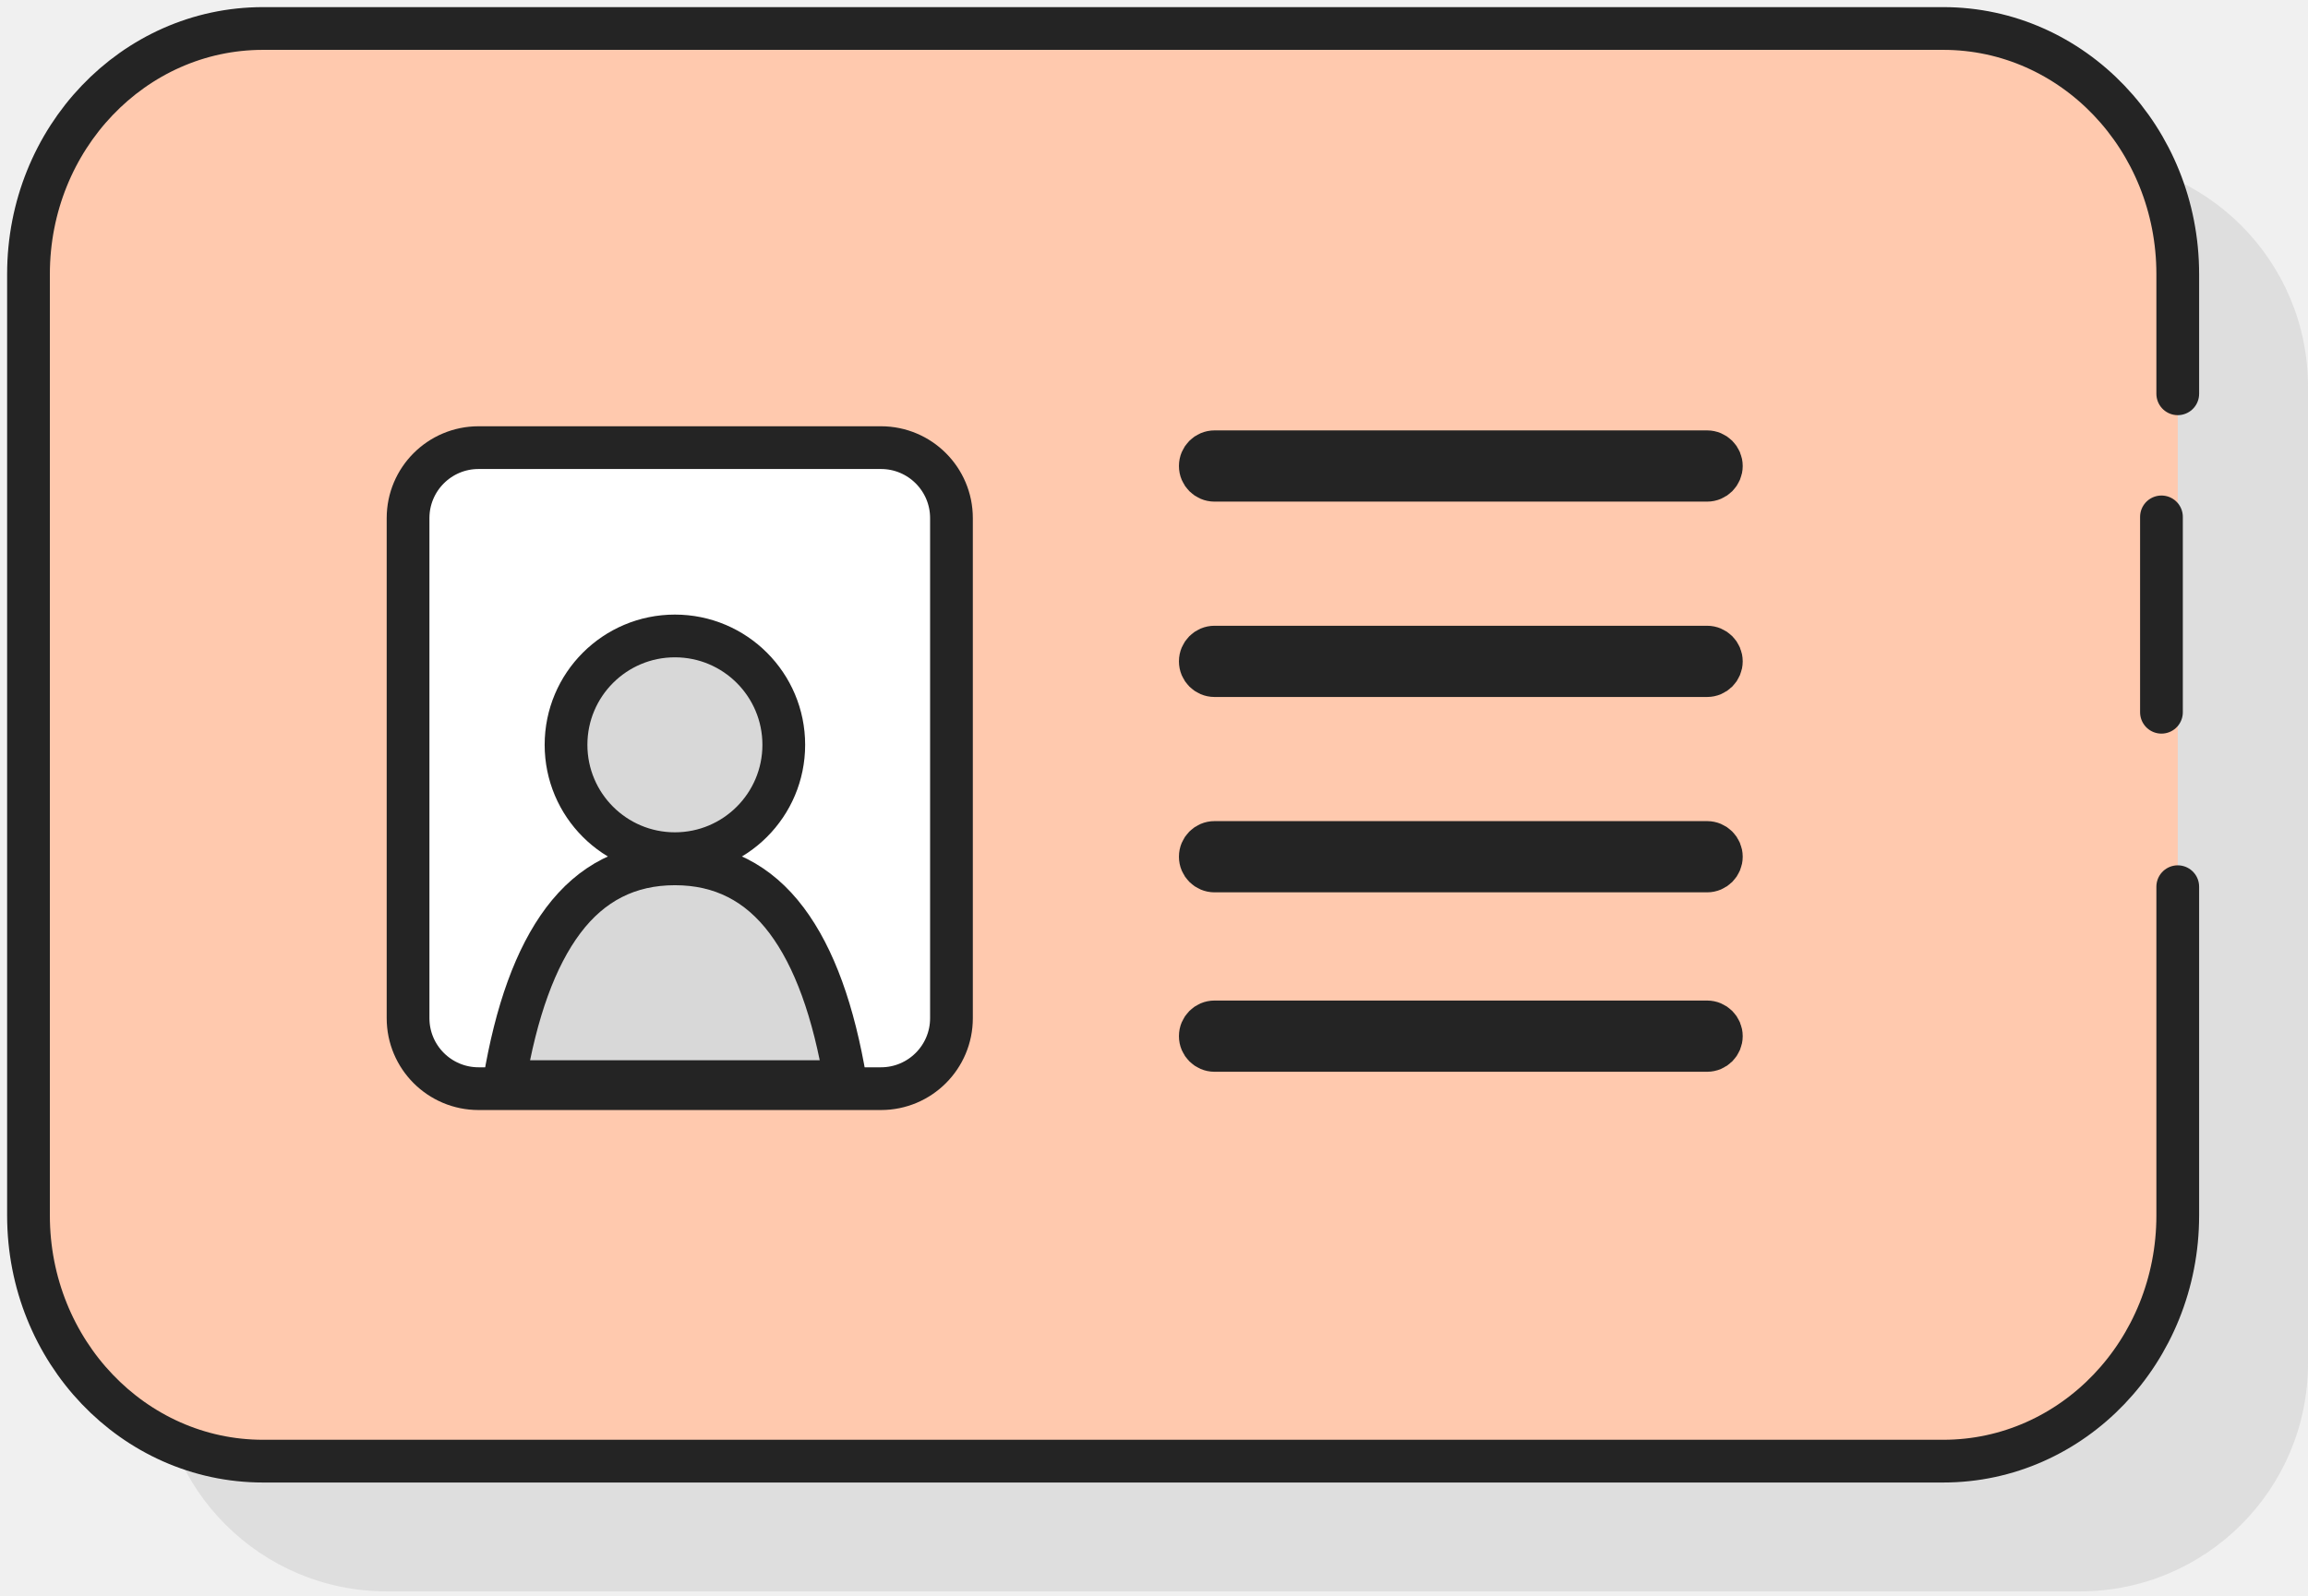
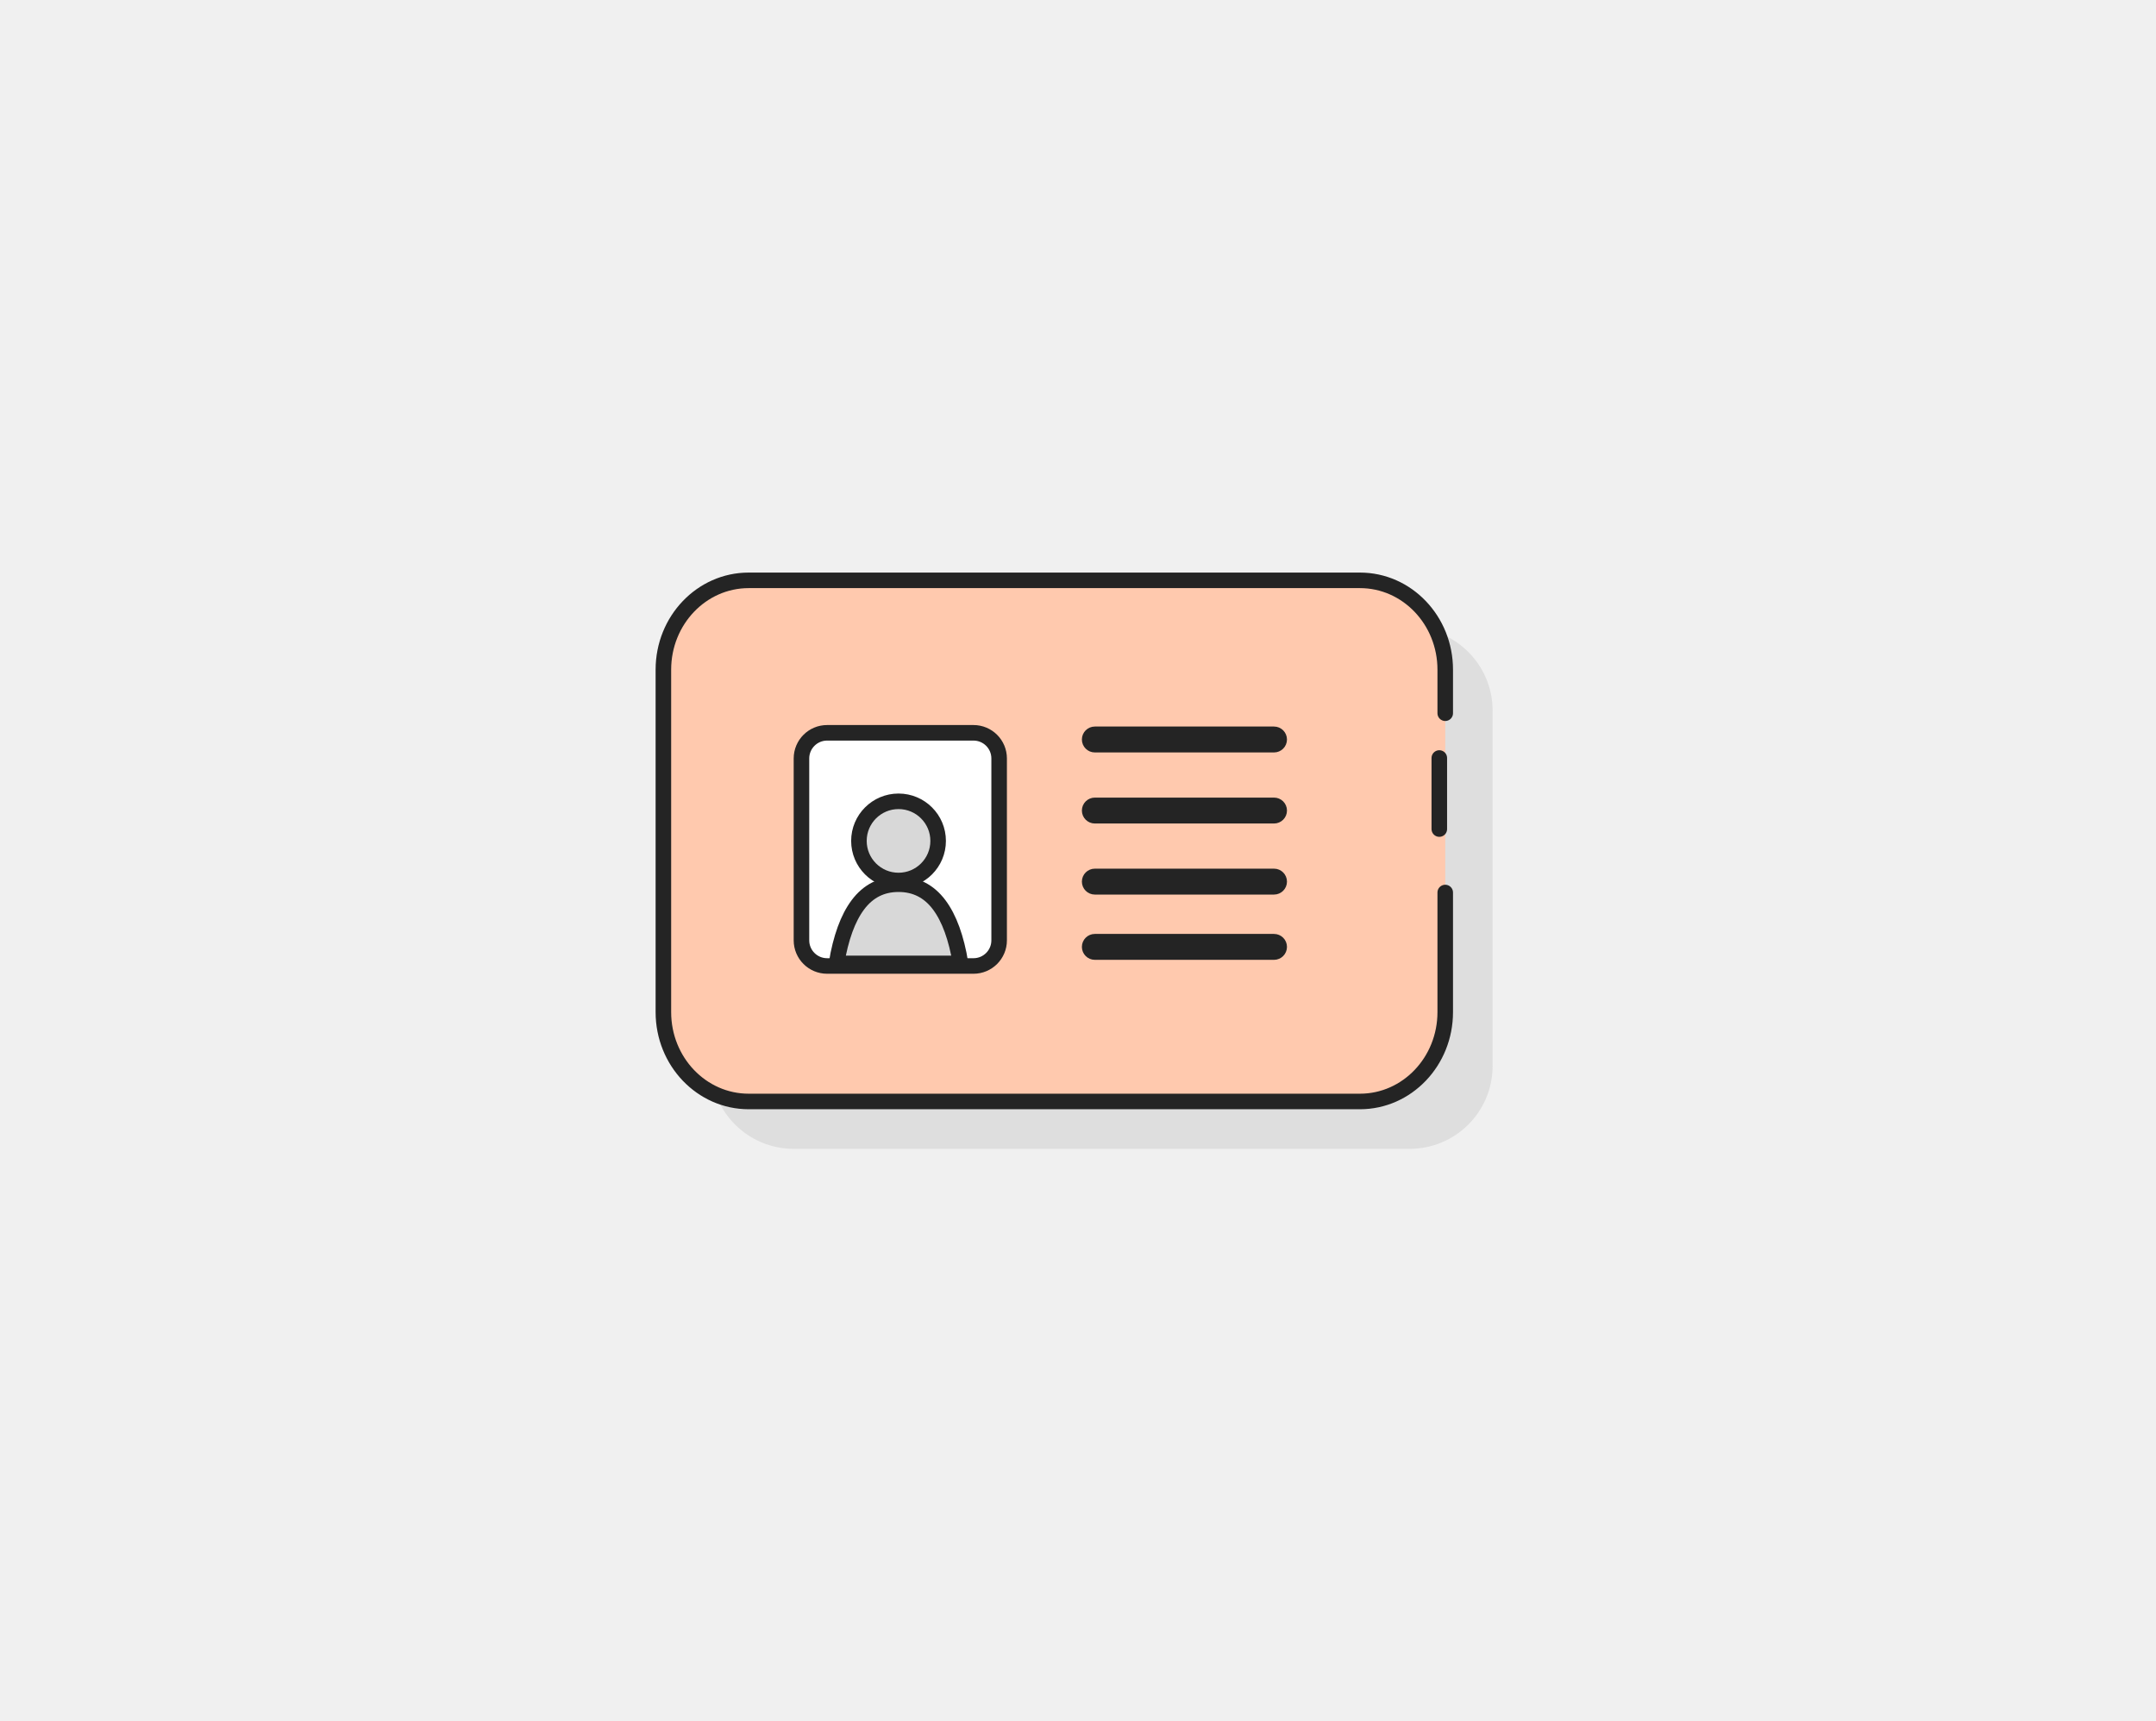
- <svg xmlns="http://www.w3.org/2000/svg" width="81px" height="56px" viewBox="0 0 81 56" version="1.1">
-   <g id="01_Design" stroke="none" stroke-width="1" fill="none" fill-rule="evenodd">
-     <g id="03_Andere_dienstleistungen-Copy" transform="translate(-205, -352)">
-       <g id="personalausweis_button_off" transform="translate(140, 293)">
-         <g id="icon_personalausweis" transform="translate(66, 60)">
-           <rect id="Rectangle" fill="#DEDEDE" x="4.571" y="4.571" width="75.429" height="50.286" rx="8" />
-           <path d="M74.857,17.143 L74.857,24 M75.429,30.123 C75.429,33.396 75.429,35.12 75.429,41.665 C75.429,46.426 71.745,50.286 67.2,50.286 L8.229,50.286 C3.684,50.286 0,46.426 0,41.665 L0,8.62 C0,3.859 3.684,0 8.229,0 L65.078,0 L67.2,0 C71.745,0 75.429,3.859 75.429,8.62 L75.429,10.257 L75.429,12.822" id="Shape" stroke="#242424" stroke-width="1.5" fill="#FFC9AE" stroke-linecap="round" stroke-linejoin="round" />
-           <rect id="Rectangle-Copy-3" stroke="#242424" stroke-width="1.5" x="41.125" y="14.857" width="18.286" height="1" rx="0.5" />
-           <rect id="Rectangle-Copy-12" stroke="#242424" stroke-width="1.5" x="41.125" y="28.571" width="18.286" height="1" rx="0.5" />
-           <rect id="Rectangle-Copy-5" stroke="#242424" stroke-width="1.5" x="41.125" y="21.714" width="18.286" height="1" rx="0.5" />
-           <rect id="Rectangle-Copy-13" stroke="#242424" stroke-width="1.5" x="41.125" y="34.869" width="18.286" height="1" rx="0.5" />
-           <rect id="Rectangle" stroke="#242424" stroke-width="1.5" fill="#FFFFFF" x="13.321" y="14.712" width="19.071" height="22.5" rx="2.474" />
-           <circle id="Oval" stroke="#242424" stroke-width="1.5" fill="#D8D8D8" cx="22.686" cy="25.143" r="3.821" />
-           <path d="M22.686,29.321 C24.31,29.321 25.615,29.986 26.606,31.307 C27.581,32.607 28.259,34.498 28.671,36.964 L28.671,36.964 L16.701,36.964 C17.114,34.498 17.792,32.607 18.766,31.307 C19.758,29.986 21.063,29.321 22.686,29.321 Z" id="Oval" stroke="#242424" stroke-width="1.5" fill="#D8D8D8" />
-         </g>
-       </g>
-     </g>
+ <svg xmlns="http://www.w3.org/2000/svg" width="208" height="166" viewBox="0 0 208 166">
+   <g fill="none" fill-rule="evenodd" transform="translate(64 56)">
+     <rect width="75.429" height="50.286" x="4.571" y="4.571" fill="#DEDEDE" rx="8" />
+     <path fill="#FFC9AE" stroke="#242424" stroke-linecap="round" stroke-linejoin="round" stroke-width="1.5" d="M74.857,17.143 L74.857,24 M75.429,30.123 C75.429,33.396 75.429,35.12 75.429,41.665 C75.429,46.426 71.745,50.286 67.2,50.286 L8.229,50.286 C3.684,50.286 0,46.426 0,41.665 L0,8.62 C0,3.859 3.684,0 8.229,0 L65.078,0 L67.2,0 C71.745,0 75.429,3.859 75.429,8.62 L75.429,10.257 L75.429,12.822" />
+     <rect width="18.286" height="1" x="41.125" y="14.857" stroke="#242424" stroke-width="1.5" rx=".5" />
+     <rect width="18.286" height="1" x="41.125" y="28.571" stroke="#242424" stroke-width="1.5" rx=".5" />
+     <rect width="18.286" height="1" x="41.125" y="21.714" stroke="#242424" stroke-width="1.5" rx=".5" />
+     <rect width="18.286" height="1" x="41.125" y="34.869" stroke="#242424" stroke-width="1.5" rx=".5" />
+     <rect width="19.071" height="22.5" x="13.321" y="14.712" fill="#FFF" stroke="#242424" stroke-width="1.5" rx="2.474" />
+     <circle cx="22.686" cy="25.143" r="3.821" fill="#D8D8D8" stroke="#242424" stroke-width="1.5" />
+     <path fill="#D8D8D8" stroke="#242424" stroke-width="1.5" d="M22.686,29.321 C21.063,29.321 19.758,29.986 18.766,31.307 C17.792,32.607 17.114,34.498 16.701,36.964 L28.671,36.964 C28.259,34.498 27.581,32.607 26.606,31.307 C25.615,29.986 24.31,29.321 22.686,29.321 Z" />
  </g>
</svg>
